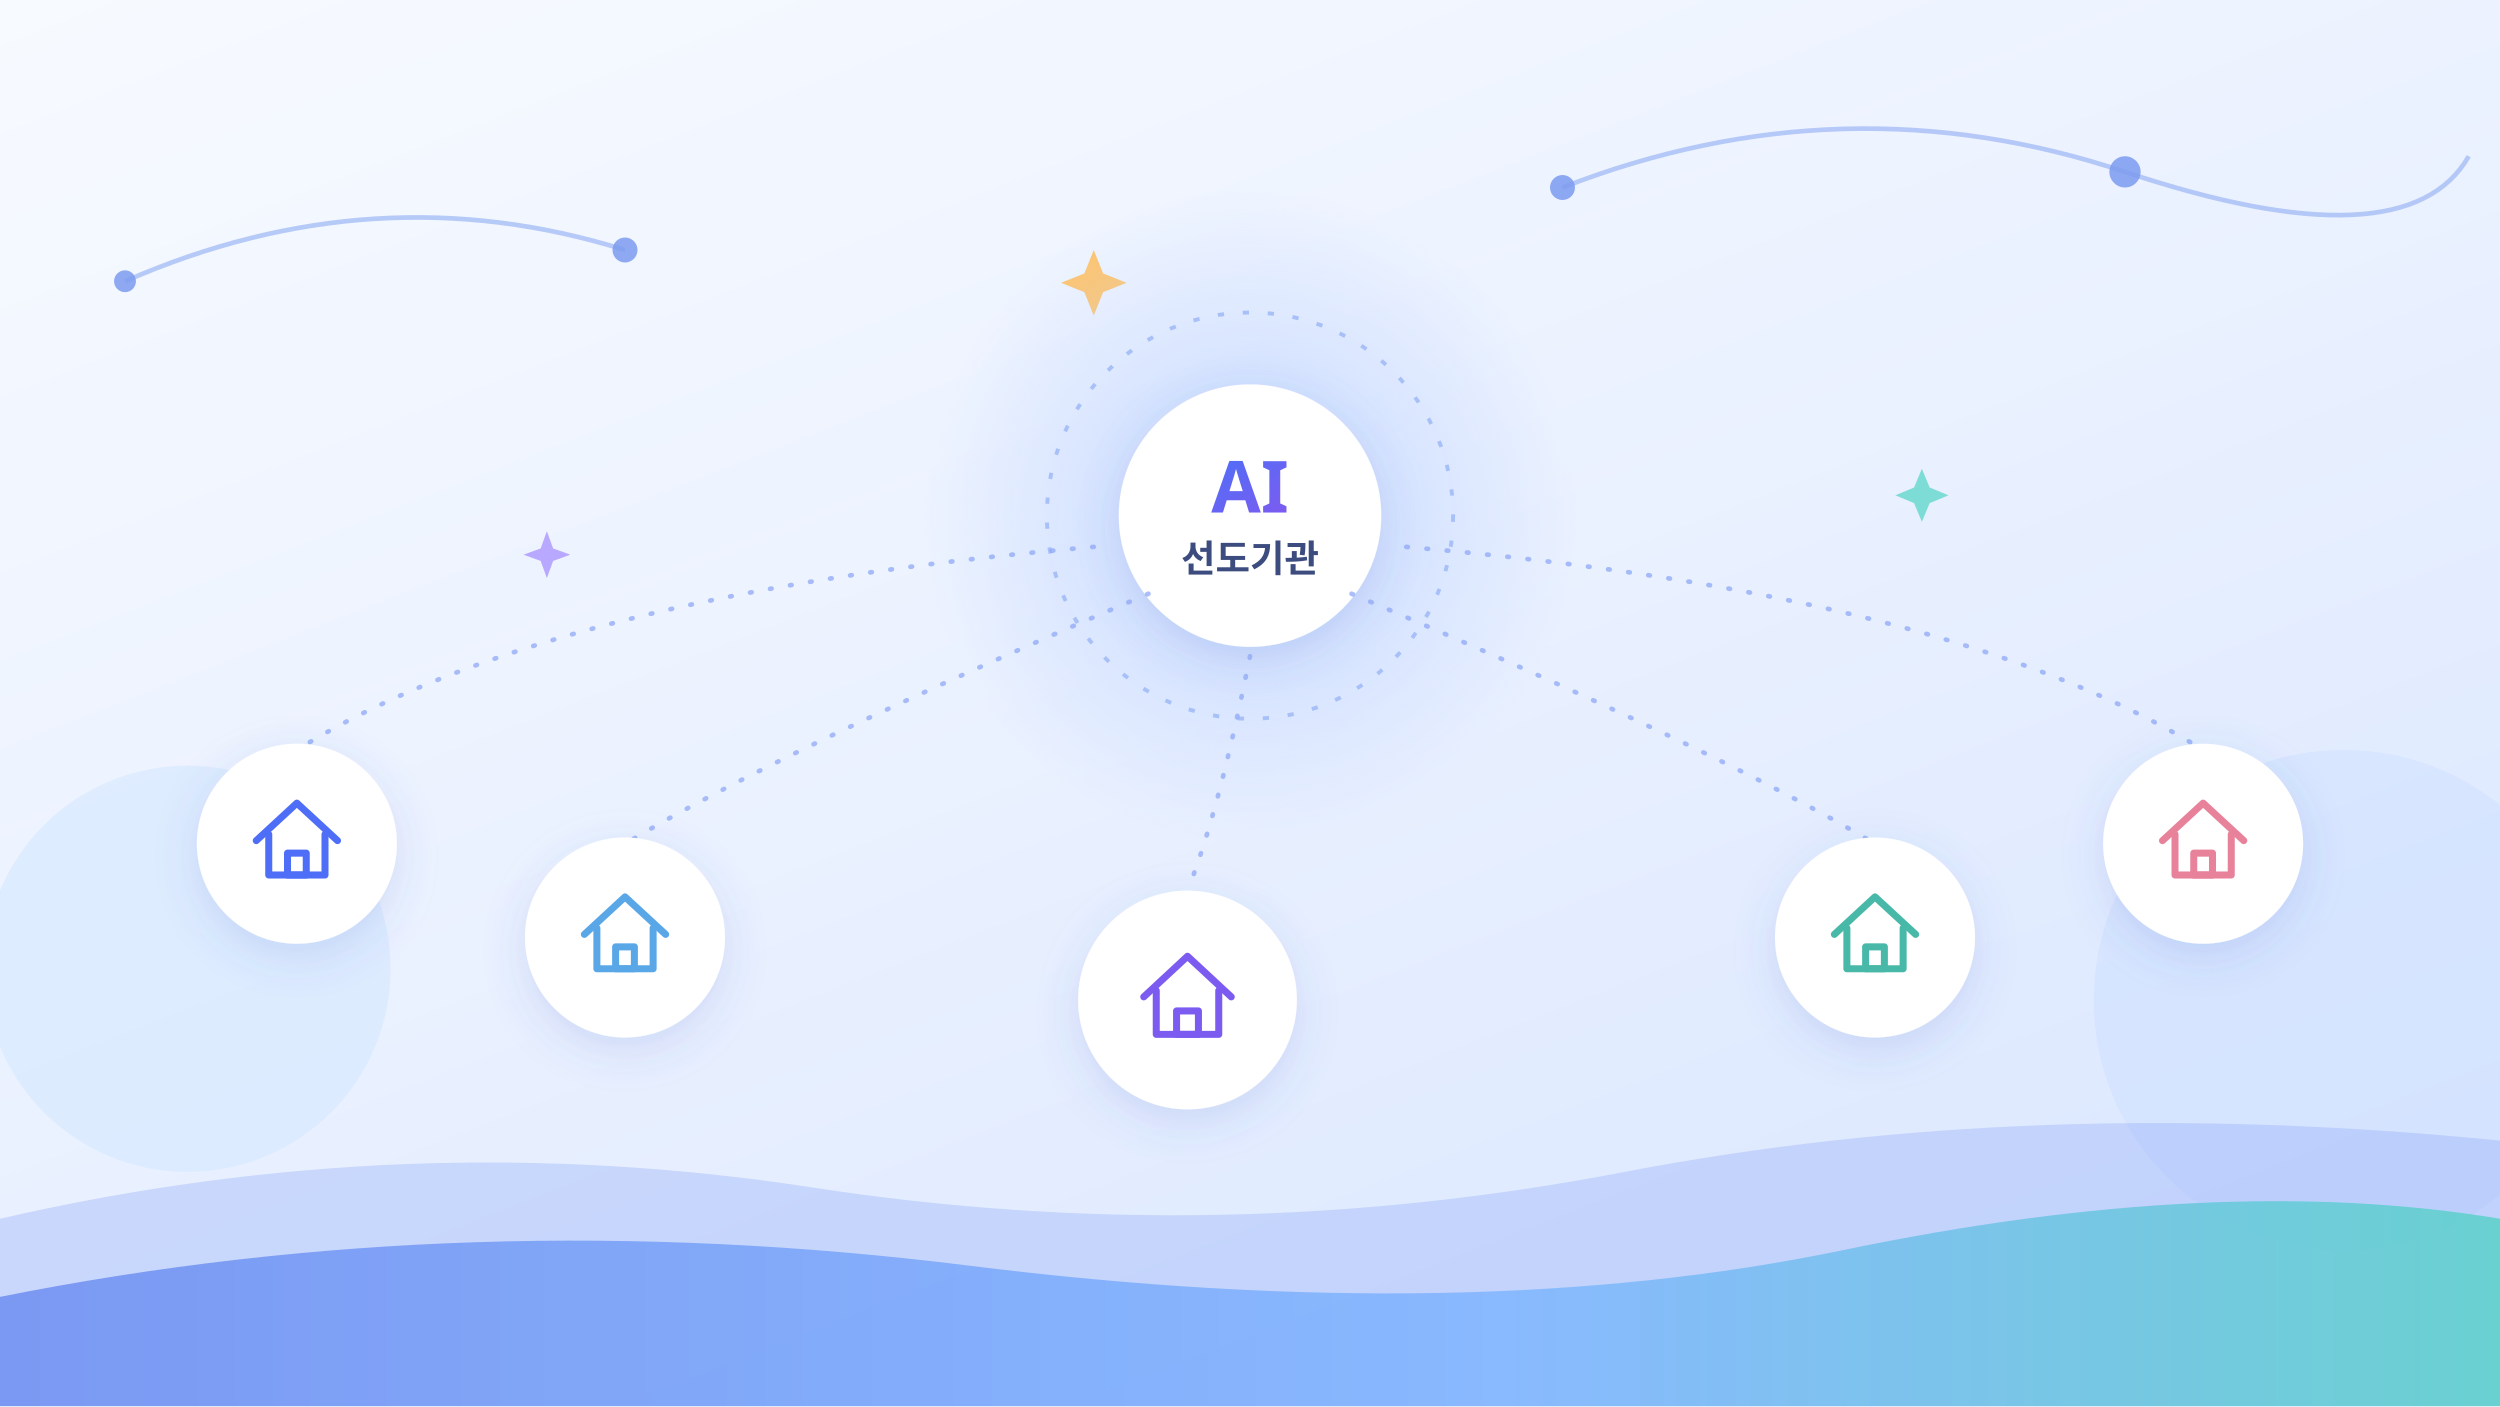
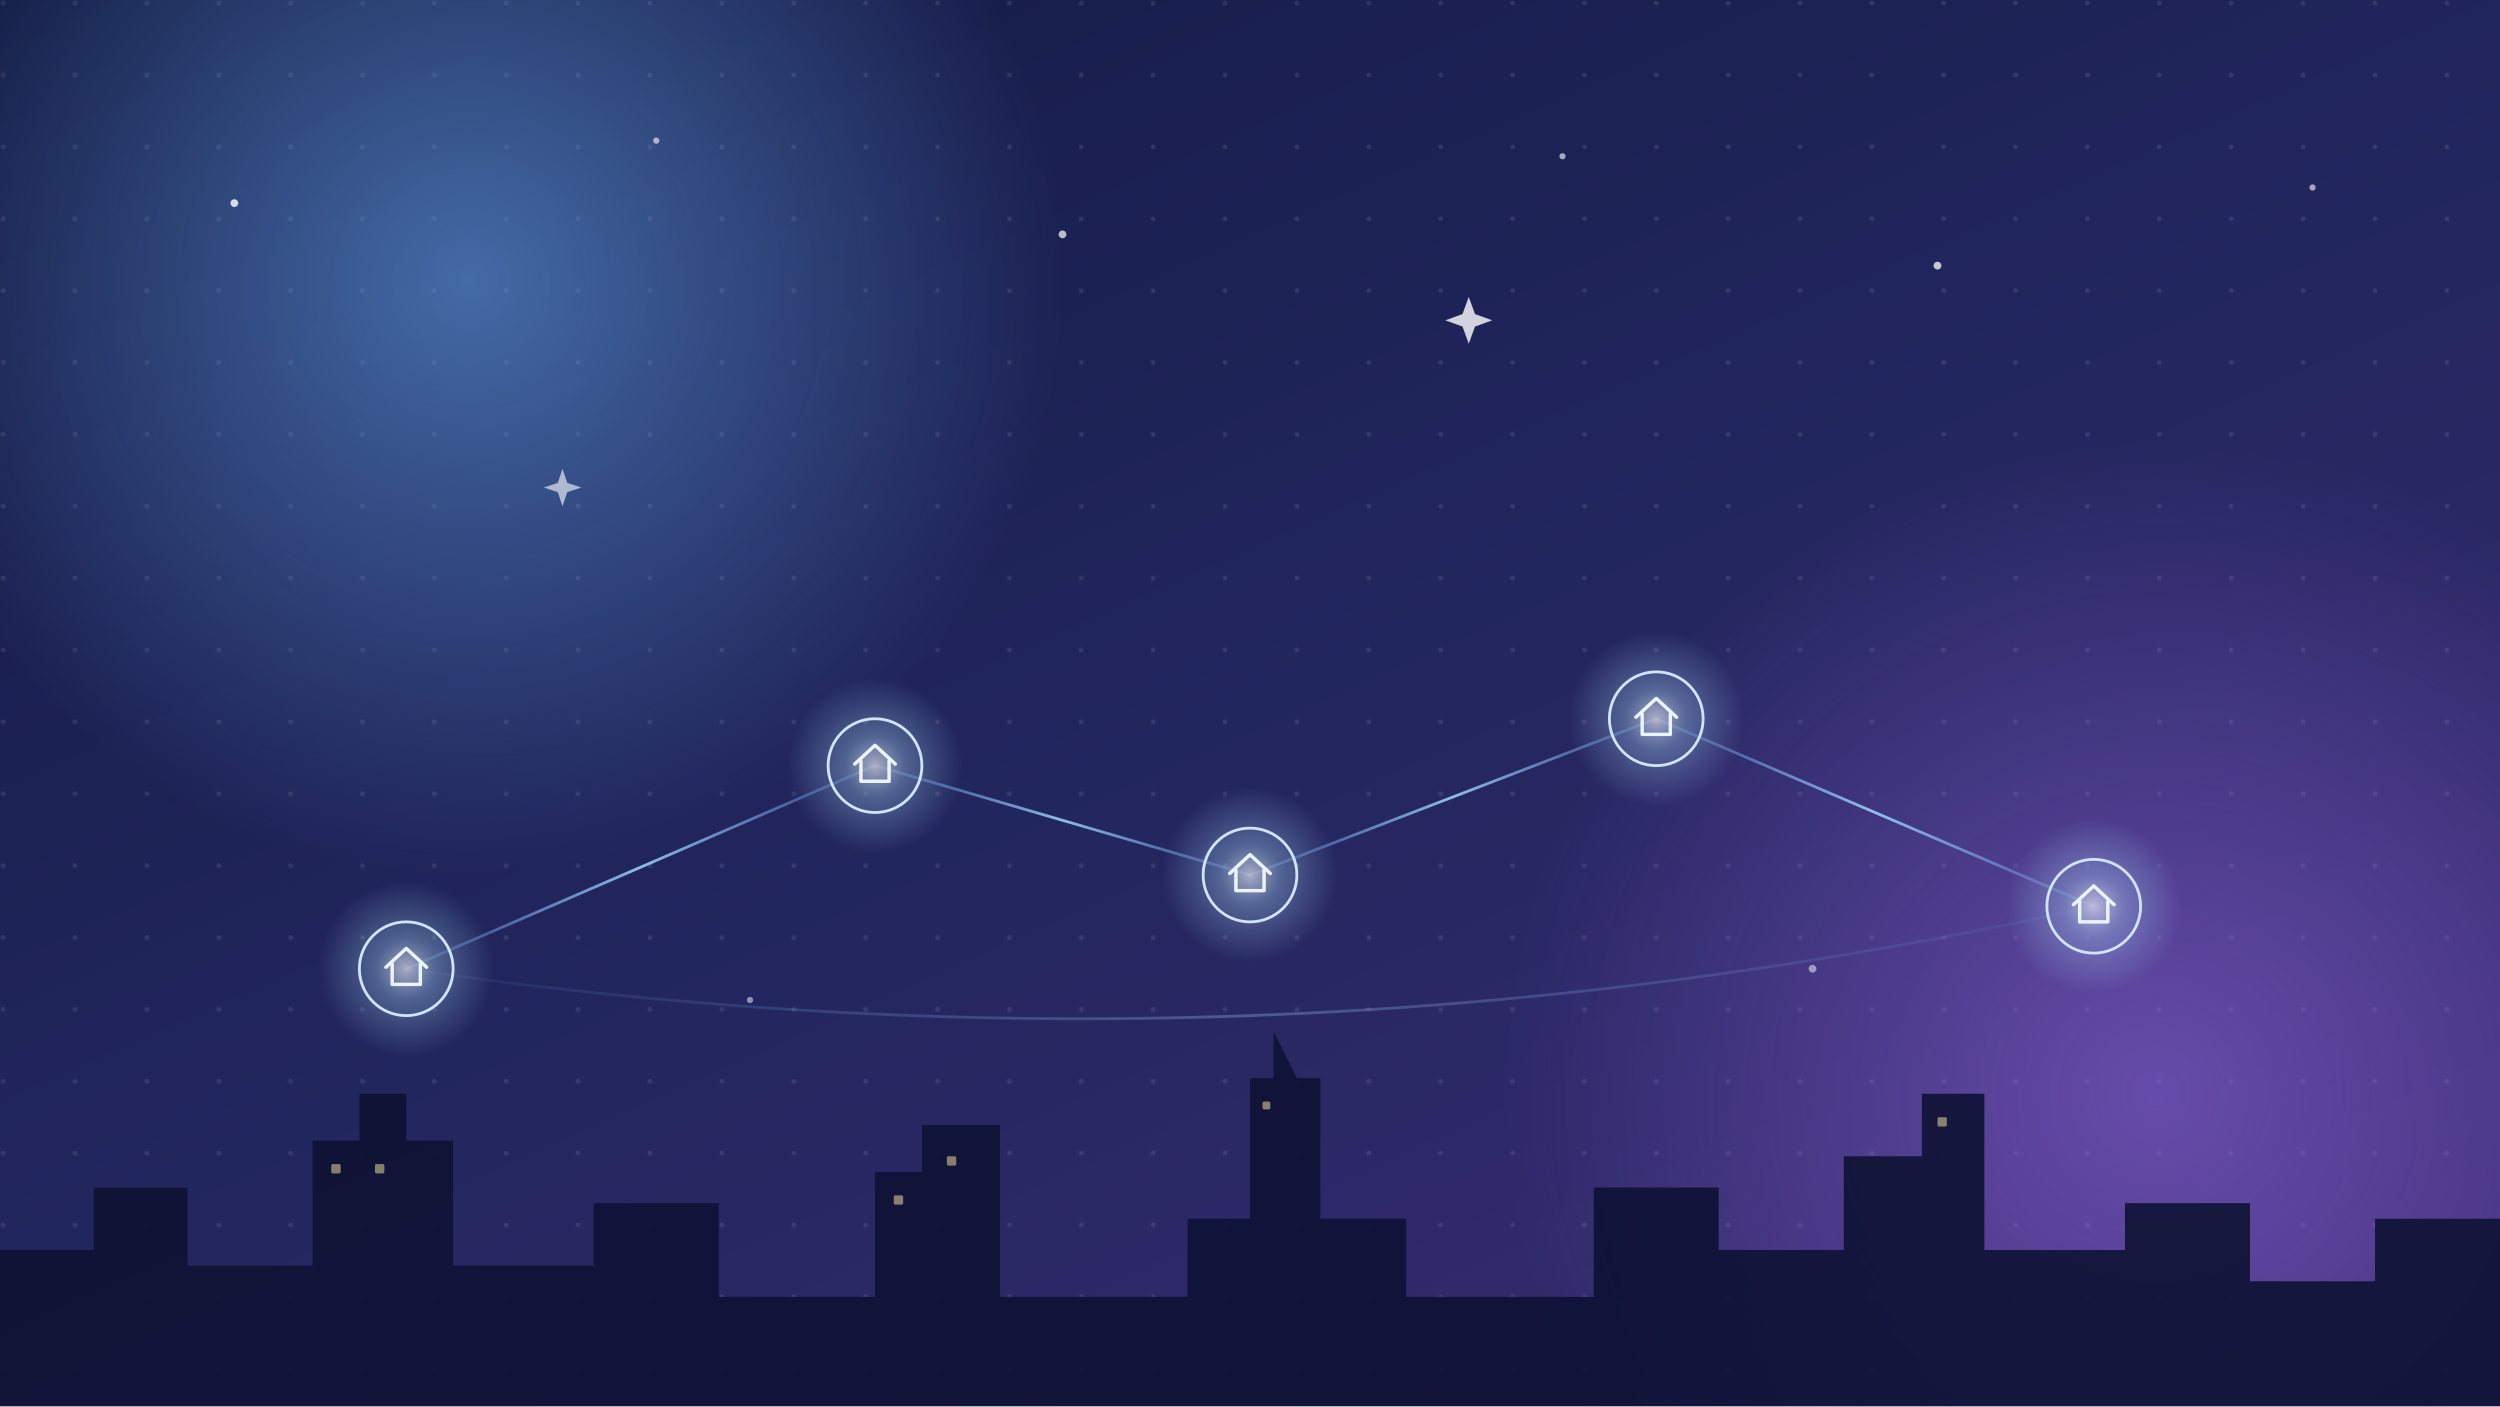
- <svg xmlns="http://www.w3.org/2000/svg" viewBox="0 0 1600 900" preserveAspectRatio="xMidYMid slice" font-family="'Pretendard Variable', Pretendard, 'Malgun Gothic', sans-serif">
+ <svg xmlns="http://www.w3.org/2000/svg" viewBox="0 0 1600 900" preserveAspectRatio="xMidYMid slice">
  <defs>
-     <linearGradient id="bg3" x1="0" y1="0" x2="0.7" y2="1">
-       <stop offset="0" stop-color="#F7FAFF" />
-       <stop offset="0.55" stop-color="#EAF1FF" />
-       <stop offset="1" stop-color="#DCE8FF" />
+     <linearGradient id="bg3" x1="0" y1="0" x2="0.8" y2="1">
+       <stop offset="0" stop-color="#131A42" />
+       <stop offset="0.55" stop-color="#22265E" />
+       <stop offset="1" stop-color="#372A70" />
    </linearGradient>
-     <linearGradient id="wave3a" x1="0" y1="0" x2="1" y2="0">
-       <stop offset="0" stop-color="#6D8DF0" />
-       <stop offset="0.6" stop-color="#7FB5FF" />
-       <stop offset="1" stop-color="#5AD1C8" />
+     <radialGradient id="orb3a" cx="0.5" cy="0.5" r="0.5">
+       <stop offset="0" stop-color="#6FB6FF" stop-opacity="0.5" />
+       <stop offset="1" stop-color="#6FB6FF" stop-opacity="0" />
+     </radialGradient>
+     <radialGradient id="orb3b" cx="0.5" cy="0.5" r="0.5">
+       <stop offset="0" stop-color="#9B6FE8" stop-opacity="0.5" />
+       <stop offset="1" stop-color="#9B6FE8" stop-opacity="0" />
+     </radialGradient>
+     <radialGradient id="nGlow" cx="0.5" cy="0.5" r="0.5">
+       <stop offset="0" stop-color="#FFFFFF" stop-opacity="0.95" />
+       <stop offset="0.35" stop-color="#AFE0FF" stop-opacity="0.5" />
+       <stop offset="1" stop-color="#AFE0FF" stop-opacity="0" />
+     </radialGradient>
+     <linearGradient id="linkLine" x1="0" y1="0" x2="1" y2="0">
+       <stop offset="0" stop-color="#6FB6FF" stop-opacity="0.15" />
+       <stop offset="0.5" stop-color="#9FD8FF" stop-opacity="0.85" />
+       <stop offset="1" stop-color="#6FB6FF" stop-opacity="0.15" />
    </linearGradient>
-     <radialGradient id="glow3" cx="0.5" cy="0.5" r="0.5">
-       <stop offset="0" stop-color="#BFD4FF" stop-opacity="0.9" />
-       <stop offset="1" stop-color="#BFD4FF" stop-opacity="0" />
-     </radialGradient>
-     <linearGradient id="aiText3" x1="0" y1="0" x2="1" y2="1">
-       <stop offset="0" stop-color="#4F6EF7" />
-       <stop offset="1" stop-color="#7C5CF0" />
-     </linearGradient>
-     <filter id="soft3" x="-30%" y="-30%" width="160%" height="160%">
-       <feDropShadow dx="0" dy="8" stdDeviation="14" flood-color="#3E5BC7" flood-opacity="0.16" />
-     </filter>
+     <pattern id="dots3" width="46" height="46" patternUnits="userSpaceOnUse">
+       <circle cx="2" cy="2" r="1.6" fill="#FFFFFF" opacity="0.09" />
+     </pattern>
  </defs>
  <rect width="1600" height="900" fill="url(#bg3)" />
-   <g stroke="#9DB6F5" stroke-width="3" fill="none" opacity="0.7">
-     <path d="M1000 120 Q 1180 50 1360 110 T 1580 100" />
-     <path d="M80 180 Q 240 110 400 160" />
+   <rect width="1600" height="900" fill="url(#dots3)" />
+   <circle cx="300" cy="180" r="380" fill="url(#orb3a)" />
+   <circle cx="1380" cy="700" r="420" fill="url(#orb3b)" />
+   <g fill="#0D1233">
+     <path d="M0 900 L 0 800 L 60 800 L 60 760 L 120 760 L 120 810 L 200 810 L 200 730 L 230 730 L 230 700 L 260 700 L 260 730 L 290 730 L 290 810 L 380 810 L 380 770 L 460 770 L 460 830 L 560 830 L 560 750 L 590 750 L 590 720 L 640 720 L 640 830 L 760 830 L 760 780 L 800 780 L 800 690 L 815 690 L 815 660 L 830 690 L 845 690 L 845 780 L 900 780 L 900 830 L 1020 830 L 1020 760 L 1100 760 L 1100 800 L 1180 800 L 1180 740 L 1230 740 L 1230 700 L 1270 700 L 1270 800 L 1360 800 L 1360 770 L 1440 770 L 1440 820 L 1520 820 L 1520 780 L 1600 780 L 1600 900 Z" opacity="0.9" />
  </g>
-   <g fill="#7C9BF0" opacity="0.85">
-     <circle cx="1000" cy="120" r="8" />
-     <circle cx="1360" cy="110" r="10" />
-     <circle cx="80" cy="180" r="7" />
-     <circle cx="400" cy="160" r="8" />
+   <g fill="#FFE9A0" opacity="0.5">
+     <rect x="212" y="745" width="6" height="6" rx="1" />
+     <rect x="240" y="745" width="6" height="6" rx="1" />
+     <rect x="572" y="765" width="6" height="6" rx="1" />
+     <rect x="606" y="740" width="6" height="6" rx="1" />
+     <rect x="1240" y="715" width="6" height="6" rx="1" />
+     <rect x="808" y="705" width="5" height="5" rx="1" />
  </g>
-   <circle cx="1500" cy="640" r="160" fill="#C9DBFF" opacity="0.4" />
-   <circle cx="120" cy="620" r="130" fill="#CFE6FF" opacity="0.5" />
-   <g>
-     <path d="M700 160 l 6 15 l 15 6 l -15 6 l -6 15 l -6 -15 l -15 -6 l 15 -6 Z" fill="#FFC46B" />
-     <path d="M1230 300 l 5 12 l 12 5 l -12 5 l -5 12 l -5 -12 l -12 -5 l 12 -5 Z" fill="#7EDCD6" />
-     <path d="M350 340 l 4 11 l 11 4 l -11 4 l -4 11 l -4 -11 l -11 -4 l 11 -4 Z" fill="#B9A8FF" />
-   </g>
-   <g transform="translate(800,330)">
-     <circle cx="0" cy="0" r="210" fill="url(#glow3)" />
-     <circle cx="0" cy="0" r="130" fill="none" stroke="#A8C0F8" stroke-width="2.5" stroke-dasharray="4 12" />
-     <circle cx="0" cy="0" r="84" fill="#FFFFFF" filter="url(#soft3)" />
-     <text x="0" y="-2" text-anchor="middle" font-size="46" font-weight="800" fill="url(#aiText3)">AI</text>
-     <text x="0" y="36" text-anchor="middle" font-size="24" font-weight="700" fill="#3D4C7E">선도기관</text>
-   </g>
-   <g stroke="#8FA8F5" stroke-width="3" fill="none" opacity="0.75" stroke-dasharray="1 12" stroke-linecap="round">
-     <path d="M800 420 Q 780 520 760 570" />
-     <path d="M735 380 Q 500 480 400 540" />
-     <path d="M865 380 Q 1100 480 1200 540" />
-     <path d="M700 350 Q 350 380 190 480" />
-     <path d="M900 350 Q 1250 380 1410 480" />
+   <g stroke="url(#linkLine)" stroke-width="1.8" fill="none">
+     <path d="M260 620 L 560 490" />
+     <path d="M560 490 L 800 560" />
+     <path d="M800 560 L 1060 460" />
+     <path d="M1060 460 L 1340 580" />
+     <path d="M260 620 Q 800 700 1340 580" opacity="0.35" />
  </g>
  <g>
-     <g transform="translate(190,540)">
-       <circle cx="0" cy="0" r="64" fill="#FFFFFF" filter="url(#soft3)" />
-       <g stroke="#4F6EF7" stroke-width="4.5" fill="none" stroke-linecap="round" stroke-linejoin="round">
-         <path d="M-26 -2 L 0 -26 L 26 -2" />
-         <path d="M-18 -6 v 26 h 36 v -26" />
-         <rect x="-6" y="6" width="12" height="14" />
+     <g transform="translate(260,620)">
+       <circle cx="0" cy="0" r="56" fill="url(#nGlow)" opacity="0.65" />
+       <circle cx="0" cy="0" r="30" fill="none" stroke="#CFE4FF" stroke-width="1.8" />
+       <g stroke="#EAF4FF" stroke-width="2.2" fill="none" stroke-linecap="round" stroke-linejoin="round">
+         <path d="M-13 -1 L 0 -13 L 13 -1" />
+         <path d="M-9 -3 v 13 h 18 v -13" />
      </g>
    </g>
-     <g transform="translate(400,600)">
-       <circle cx="0" cy="0" r="64" fill="#FFFFFF" filter="url(#soft3)" />
-       <g stroke="#5AA7E8" stroke-width="4.5" fill="none" stroke-linecap="round" stroke-linejoin="round">
-         <path d="M-26 -2 L 0 -26 L 26 -2" />
-         <path d="M-18 -6 v 26 h 36 v -26" />
-         <rect x="-6" y="6" width="12" height="14" />
+     <g transform="translate(560,490)">
+       <circle cx="0" cy="0" r="56" fill="url(#nGlow)" opacity="0.65" />
+       <circle cx="0" cy="0" r="30" fill="none" stroke="#CFE4FF" stroke-width="1.8" />
+       <g stroke="#EAF4FF" stroke-width="2.2" fill="none" stroke-linecap="round" stroke-linejoin="round">
+         <path d="M-13 -1 L 0 -13 L 13 -1" />
+         <path d="M-9 -3 v 13 h 18 v -13" />
      </g>
    </g>
-     <g transform="translate(760,640)">
-       <circle cx="0" cy="0" r="70" fill="#FFFFFF" filter="url(#soft3)" />
-       <g stroke="#7C5CF0" stroke-width="4.5" fill="none" stroke-linecap="round" stroke-linejoin="round">
-         <path d="M-28 -2 L 0 -28 L 28 -2" />
-         <path d="M-20 -6 v 28 h 40 v -28" />
-         <rect x="-7" y="7" width="14" height="15" />
+     <g transform="translate(800,560)">
+       <circle cx="0" cy="0" r="56" fill="url(#nGlow)" opacity="0.65" />
+       <circle cx="0" cy="0" r="30" fill="none" stroke="#CFE4FF" stroke-width="1.8" />
+       <g stroke="#EAF4FF" stroke-width="2.2" fill="none" stroke-linecap="round" stroke-linejoin="round">
+         <path d="M-13 -1 L 0 -13 L 13 -1" />
+         <path d="M-9 -3 v 13 h 18 v -13" />
      </g>
    </g>
-     <g transform="translate(1200,600)">
-       <circle cx="0" cy="0" r="64" fill="#FFFFFF" filter="url(#soft3)" />
-       <g stroke="#48B8A8" stroke-width="4.5" fill="none" stroke-linecap="round" stroke-linejoin="round">
-         <path d="M-26 -2 L 0 -26 L 26 -2" />
-         <path d="M-18 -6 v 26 h 36 v -26" />
-         <rect x="-6" y="6" width="12" height="14" />
+     <g transform="translate(1060,460)">
+       <circle cx="0" cy="0" r="56" fill="url(#nGlow)" opacity="0.65" />
+       <circle cx="0" cy="0" r="30" fill="none" stroke="#CFE4FF" stroke-width="1.8" />
+       <g stroke="#EAF4FF" stroke-width="2.2" fill="none" stroke-linecap="round" stroke-linejoin="round">
+         <path d="M-13 -1 L 0 -13 L 13 -1" />
+         <path d="M-9 -3 v 13 h 18 v -13" />
      </g>
    </g>
-     <g transform="translate(1410,540)">
-       <circle cx="0" cy="0" r="64" fill="#FFFFFF" filter="url(#soft3)" />
-       <g stroke="#E8829B" stroke-width="4.5" fill="none" stroke-linecap="round" stroke-linejoin="round">
-         <path d="M-26 -2 L 0 -26 L 26 -2" />
-         <path d="M-18 -6 v 26 h 36 v -26" />
-         <rect x="-6" y="6" width="12" height="14" />
+     <g transform="translate(1340,580)">
+       <circle cx="0" cy="0" r="56" fill="url(#nGlow)" opacity="0.65" />
+       <circle cx="0" cy="0" r="30" fill="none" stroke="#CFE4FF" stroke-width="1.8" />
+       <g stroke="#EAF4FF" stroke-width="2.2" fill="none" stroke-linecap="round" stroke-linejoin="round">
+         <path d="M-13 -1 L 0 -13 L 13 -1" />
+         <path d="M-9 -3 v 13 h 18 v -13" />
      </g>
    </g>
  </g>
-   <path d="M0 780 Q 260 720 520 760 T 1040 750 T 1600 730 L 1600 900 L 0 900 Z" fill="#8FA8F5" opacity="0.35" />
-   <path d="M0 830 Q 300 770 620 810 T 1180 800 T 1600 780 L 1600 900 L 0 900 Z" fill="url(#wave3a)" opacity="0.85" />
+   <g fill="#FFFFFF">
+     <circle cx="150" cy="130" r="2.5" opacity="0.8" />
+     <circle cx="420" cy="90" r="2" opacity="0.6" />
+     <circle cx="680" cy="150" r="2.5" opacity="0.7" />
+     <circle cx="1000" cy="100" r="2" opacity="0.6" />
+     <circle cx="1240" cy="170" r="2.5" opacity="0.75" />
+     <circle cx="1480" cy="120" r="2" opacity="0.6" />
+     <circle cx="1160" cy="620" r="2.5" opacity="0.5" />
+     <circle cx="480" cy="640" r="2" opacity="0.5" />
+     <path d="M940 190 l 4 11 l 11 4 l -11 4 l -4 11 l -4 -11 l -11 -4 l 11 -4 Z" opacity="0.8" />
+     <path d="M360 300 l 3 9 l 9 3 l -9 3 l -3 9 l -3 -9 l -9 -3 l 9 -3 Z" opacity="0.6" />
+   </g>
</svg>
